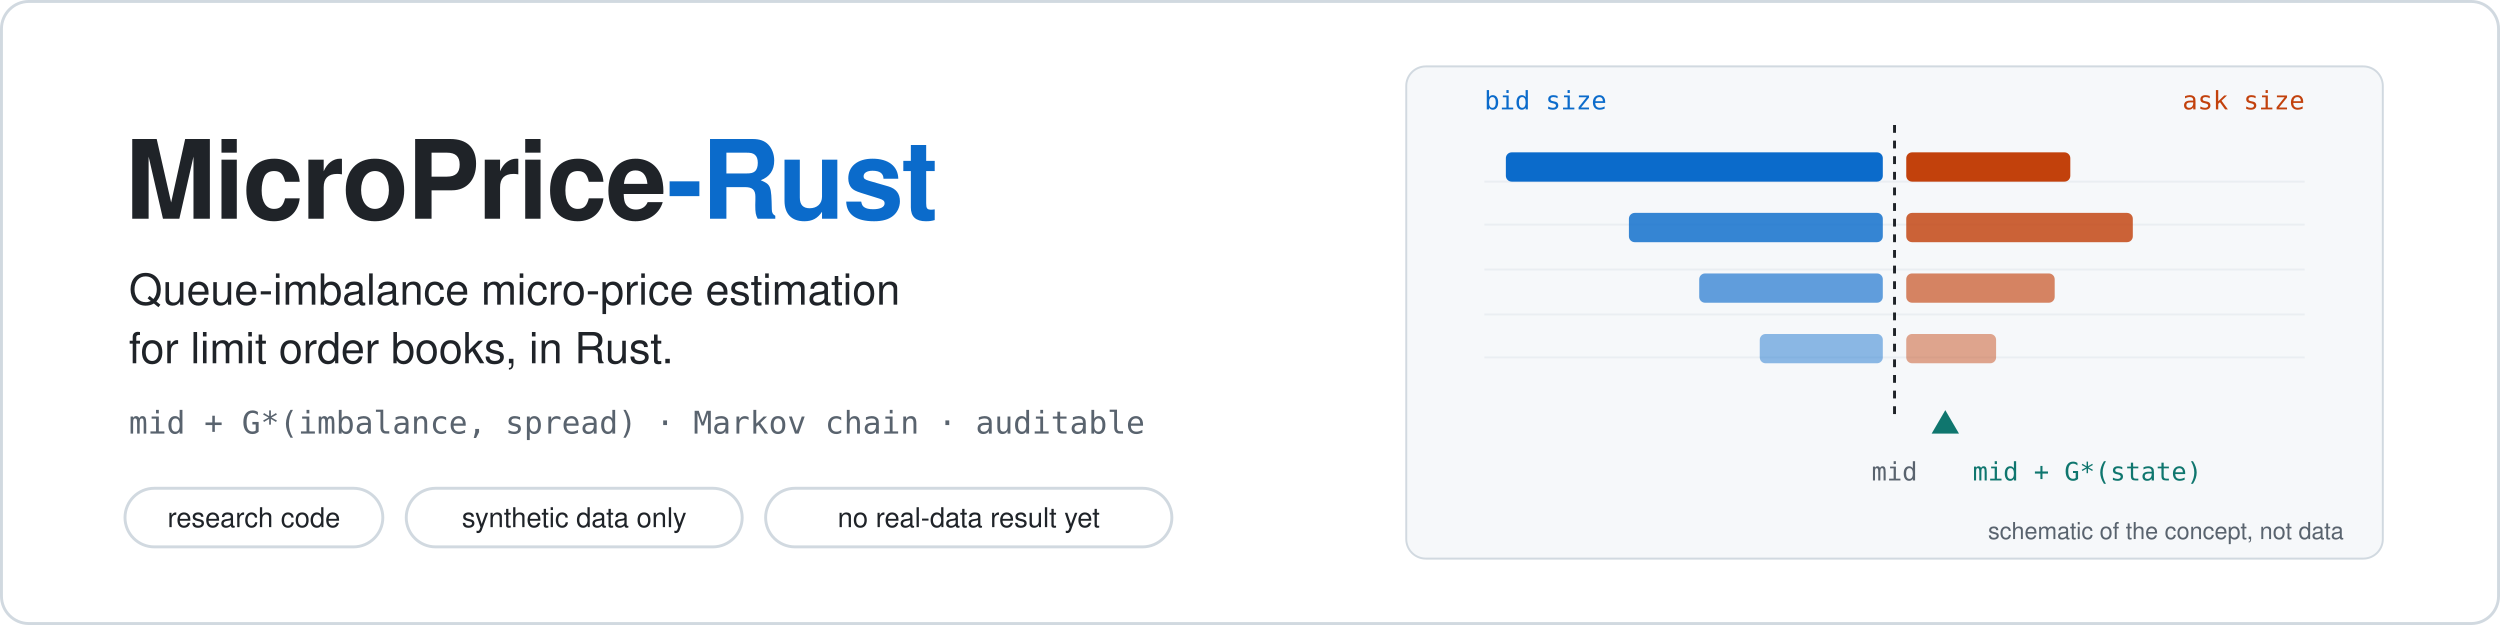
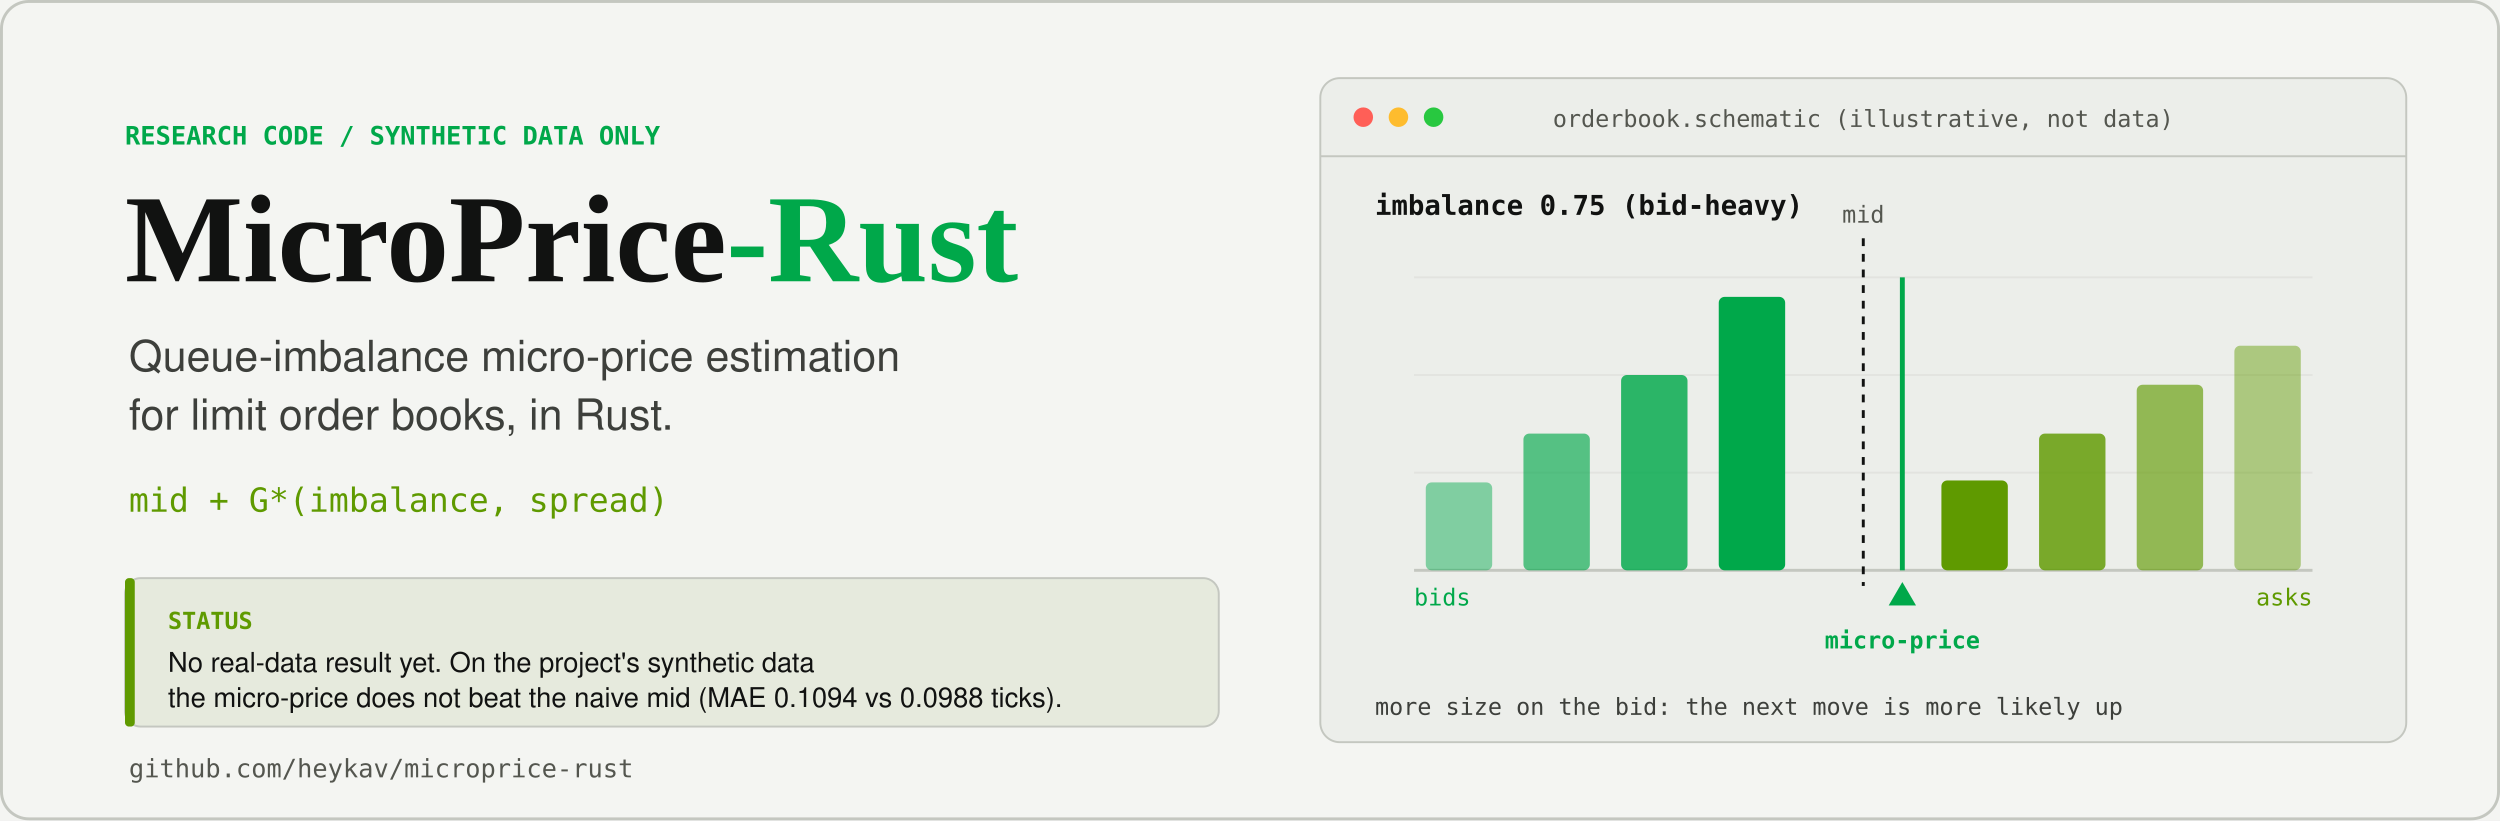
- <svg xmlns="http://www.w3.org/2000/svg" width="1280" height="320" viewBox="0 0 1280 320" role="img" aria-labelledby="t d">
-   <rect width="1280" height="320" fill="#ffffff" />
-   <rect x="0.75" y="0.75" width="1278.5" height="318.5" rx="14" fill="none" stroke="#d1d9e0" stroke-width="1.5" />
-   <text x="64" y="112" font-family="-apple-system, 'Segoe UI', Helvetica, Arial, sans-serif" font-size="56" font-weight="700" fill="#1f2328" letter-spacing="-1">MicroPrice<tspan fill="#0b6bcb">-Rust</tspan>
-   </text>
-   <text x="66" y="156" font-family="-apple-system, 'Segoe UI', Helvetica, Arial, sans-serif" font-size="22" fill="#1f2328">Queue-imbalance micro-price estimation</text>
-   <text x="66" y="186" font-family="-apple-system, 'Segoe UI', Helvetica, Arial, sans-serif" font-size="22" fill="#1f2328">for limit order books, in Rust.</text>
-   <text x="66" y="222" font-family="ui-monospace, SFMono-Regular, Menlo, Consolas, 'DejaVu Sans Mono', monospace" font-size="16" fill="#59636e">mid + G*(imbalance, spread)  ·  Markov chain  ·  auditable</text>
-   <rect x="64" y="250" width="132" height="30" rx="15.0" fill="none" stroke="#d1d9e0" stroke-width="1.5" />
-   <text x="130.0" y="269.9" text-anchor="middle" font-family="-apple-system, 'Segoe UI', Helvetica, Arial, sans-serif" font-size="14" fill="#1f2328">research code</text>
-   <rect x="208" y="250" width="172" height="30" rx="15.0" fill="none" stroke="#d1d9e0" stroke-width="1.5" />
-   <text x="294.0" y="269.9" text-anchor="middle" font-family="-apple-system, 'Segoe UI', Helvetica, Arial, sans-serif" font-size="14" fill="#1f2328">synthetic data only</text>
-   <rect x="392" y="250" width="208" height="30" rx="15.0" fill="none" stroke="#d1d9e0" stroke-width="1.5" />
-   <text x="496.0" y="269.9" text-anchor="middle" font-family="-apple-system, 'Segoe UI', Helvetica, Arial, sans-serif" font-size="14" fill="#1f2328">no real-data result yet</text>
-   <rect x="720" y="34" width="500" height="252" rx="10" fill="#f6f8fa" stroke="#d1d9e0" stroke-width="1" />
-   <g>
-     <line x1="760" y1="93" x2="1180" y2="93" stroke="#eaeef2" stroke-width="1" />
-     <line x1="760" y1="115" x2="1180" y2="115" stroke="#eaeef2" stroke-width="1" />
-     <line x1="760" y1="138" x2="1180" y2="138" stroke="#eaeef2" stroke-width="1" />
-     <line x1="760" y1="161" x2="1180" y2="161" stroke="#eaeef2" stroke-width="1" />
-     <line x1="760" y1="183" x2="1180" y2="183" stroke="#eaeef2" stroke-width="1" />
-     <rect x="771" y="78" width="193" height="15" rx="3" fill="#0b6bcb" opacity="1.00" />
-     <rect x="976" y="78" width="84" height="15" rx="3" fill="#c2410c" opacity="1.00" />
-     <rect x="834" y="109" width="130" height="15" rx="3" fill="#0b6bcb" opacity="0.82" />
-     <rect x="976" y="109" width="116" height="15" rx="3" fill="#c2410c" opacity="0.82" />
-     <rect x="870" y="140" width="94" height="15" rx="3" fill="#0b6bcb" opacity="0.64" />
-     <rect x="976" y="140" width="76" height="15" rx="3" fill="#c2410c" opacity="0.64" />
-     <rect x="901" y="171" width="63" height="15" rx="3" fill="#0b6bcb" opacity="0.46" />
-     <rect x="976" y="171" width="46" height="15" rx="3" fill="#c2410c" opacity="0.46" />
-     <line x1="970.0" y1="64" x2="970.0" y2="212" stroke="#1f2328" stroke-width="1.5" stroke-dasharray="4 4" />
-     <path d="M996.0 210 l-7 12 h14 z" fill="#0f766e" />
-     <text x="970.0" y="246" text-anchor="middle" font-family="ui-monospace, SFMono-Regular, Menlo, Consolas, 'DejaVu Sans Mono', monospace" font-size="13" fill="#59636e">mid</text>
-     <text x="1010.0" y="246" text-anchor="start" font-family="ui-monospace, SFMono-Regular, Menlo, Consolas, 'DejaVu Sans Mono', monospace" font-size="13" fill="#0f766e">mid + G*(state)</text>
-     <text x="760" y="56" font-family="ui-monospace, SFMono-Regular, Menlo, Consolas, 'DejaVu Sans Mono', monospace" font-size="13" fill="#0b6bcb">bid size</text>
-     <text x="1180" y="56" text-anchor="end" font-family="ui-monospace, SFMono-Regular, Menlo, Consolas, 'DejaVu Sans Mono', monospace" font-size="13" fill="#c2410c">ask size</text>
+ <svg xmlns="http://www.w3.org/2000/svg" width="1280" height="420" viewBox="0 0 1280 420" role="img" aria-labelledby="t d">
+   <style>
+ .pa{opacity:1}.pb{opacity:0}.pc{opacity:0}.mk{transform:translateX(20px)}
+ @keyframes fa{0%,28%{opacity:1}34%,88%{opacity:0}94%,100%{opacity:1}}
+ @keyframes fb{0%,28%{opacity:0}34%,56%{opacity:1}62%,100%{opacity:0}}
+ @keyframes fc{0%,56%{opacity:0}62%,84%{opacity:1}90%,100%{opacity:0}}
+ @keyframes mv{0%,28%{transform:translateX(20px)}36%,56%{transform:translateX(0)}64%,84%{transform:translateX(-20px)}93%,100%{transform:translateX(20px)}}
+ .an .pa{animation:fa 12s ease-in-out infinite}
+ .an .pb{animation:fb 12s ease-in-out infinite}
+ .an .pc{animation:fc 12s ease-in-out infinite}
+ .an .mk{animation:mv 12s ease-in-out infinite}
+ @media (prefers-reduced-motion:reduce){.an .pa,.an .pb,.an .pc,.an .mk{animation:none}}
+ </style>
+   <rect width="1280" height="420" fill="#F4F5F2" />
+   <g class="an">
+     <rect x="0.75" y="0.75" width="1278.5" height="418.5" rx="14" fill="none" stroke="#c4c7c0" stroke-width="1.5" />
+     <text x="64" y="74" font-family="ui-monospace,'SFMono-Regular','DejaVu Sans Mono',Menlo,Consolas,monospace" font-size="13" font-weight="bold" fill="#00A84A" text-anchor="start">RESEARCH CODE  /  SYNTHETIC DATA ONLY</text>
+     <text x="64" y="144" font-family="Georgia,'Times New Roman',serif" font-size="64" font-weight="bold" fill="#111211" text-anchor="start">MicroPrice<tspan fill="#00A84A">-Rust</tspan>
+     </text>
+     <text x="66" y="190" font-family="system-ui,-apple-system,'Segoe UI',Helvetica,Arial,sans-serif" font-size="22" font-weight="normal" fill="#3d3f3b" text-anchor="start">Queue-imbalance micro-price estimation</text>
+     <text x="66" y="220" font-family="system-ui,-apple-system,'Segoe UI',Helvetica,Arial,sans-serif" font-size="22" font-weight="normal" fill="#3d3f3b" text-anchor="start">for limit order books, in Rust.</text>
+     <text x="66" y="262" font-family="ui-monospace,'SFMono-Regular','DejaVu Sans Mono',Menlo,Consolas,monospace" font-size="17" font-weight="normal" fill="#5f9a00" text-anchor="start">mid + G*(imbalance, spread)</text>
+     <rect x="64" y="296" width="560" height="76" rx="8" fill="#e6eadd" stroke="#c4c7c0" />
+     <rect x="64" y="296" width="5" height="76" rx="2" fill="#5f9a00" />
+     <text x="86" y="322" font-family="ui-monospace,'SFMono-Regular','DejaVu Sans Mono',Menlo,Consolas,monospace" font-size="12" font-weight="bold" fill="#5f9a00" text-anchor="start">STATUS</text>
+     <text x="86" y="344" font-family="system-ui,-apple-system,'Segoe UI',Helvetica,Arial,sans-serif" font-size="14" font-weight="normal" fill="#111211" text-anchor="start">No real-data result yet. On the project's synthetic data</text>
+     <text x="86" y="362" font-family="system-ui,-apple-system,'Segoe UI',Helvetica,Arial,sans-serif" font-size="14" font-weight="normal" fill="#111211" text-anchor="start">the micro-price does not beat the naive mid (MAE 0.1094 vs 0.0988 ticks).</text>
+     <text x="66" y="398" font-family="ui-monospace,'SFMono-Regular','DejaVu Sans Mono',Menlo,Consolas,monospace" font-size="13" font-weight="normal" fill="#54564f" text-anchor="start">github.com/heykav/microprice-rust</text>
+     <rect x="676" y="40" width="556" height="340" rx="10" fill="#eceeea" stroke="#c4c7c0" />
+     <circle cx="698" cy="60" r="5" fill="#ff5f57" />
+     <circle cx="716" cy="60" r="5" fill="#febc2e" />
+     <circle cx="734" cy="60" r="5" fill="#28c840" />
+     <text x="954.0" y="65" font-family="ui-monospace,'SFMono-Regular','DejaVu Sans Mono',Menlo,Consolas,monospace" font-size="12" font-weight="normal" fill="#54564f" text-anchor="middle">orderbook.schematic   (illustrative, not data)</text>
+     <line x1="676" y1="80" x2="1232" y2="80" stroke="#c4c7c0" />
+     <g class="pa">
+       <text x="704" y="110" font-family="ui-monospace,'SFMono-Regular','DejaVu Sans Mono',Menlo,Consolas,monospace" font-size="14" font-weight="bold" fill="#111211" text-anchor="start">imbalance 0.75  (bid-heavy)</text>
+     </g>
+     <g class="pb">
+       <text x="704" y="110" font-family="ui-monospace,'SFMono-Regular','DejaVu Sans Mono',Menlo,Consolas,monospace" font-size="14" font-weight="bold" fill="#111211" text-anchor="start">imbalance 0.50  (balanced)</text>
+     </g>
+     <g class="pc">
+       <text x="704" y="110" font-family="ui-monospace,'SFMono-Regular','DejaVu Sans Mono',Menlo,Consolas,monospace" font-size="14" font-weight="bold" fill="#111211" text-anchor="start">imbalance 0.25  (ask-heavy)</text>
+     </g>
+     <line x1="724" y1="292" x2="1184" y2="292" stroke="#c4c7c0" stroke-width="1.5" />
+     <line x1="724" y1="242" x2="1184" y2="242" stroke="#e2e3df" />
+     <line x1="724" y1="192" x2="1184" y2="192" stroke="#e2e3df" />
+     <line x1="724" y1="142" x2="1184" y2="142" stroke="#e2e3df" />
+     <g class="pa">
+       <rect x="880.0" y="152" width="34" height="140" rx="3" fill="#00A84A" opacity="1.00" />
+       <rect x="994.0" y="246" width="34" height="46" rx="3" fill="#5f9a00" opacity="1.00" />
+       <rect x="830.0" y="192" width="34" height="100" rx="3" fill="#00A84A" opacity="0.82" />
+       <rect x="1044.0" y="222" width="34" height="70" rx="3" fill="#5f9a00" opacity="0.82" />
+       <rect x="780.0" y="222" width="34" height="70" rx="3" fill="#00A84A" opacity="0.64" />
+       <rect x="1094.0" y="197" width="34" height="95" rx="3" fill="#5f9a00" opacity="0.64" />
+       <rect x="730.0" y="247" width="34" height="45" rx="3" fill="#00A84A" opacity="0.46" />
+       <rect x="1144.0" y="177" width="34" height="115" rx="3" fill="#5f9a00" opacity="0.46" />
+     </g>
+     <g class="pb">
+       <rect x="880.0" y="202" width="34" height="90" rx="3" fill="#00A84A" opacity="1.00" />
+       <rect x="994.0" y="202" width="34" height="90" rx="3" fill="#5f9a00" opacity="1.00" />
+       <rect x="830.0" y="212" width="34" height="80" rx="3" fill="#00A84A" opacity="0.82" />
+       <rect x="1044.0" y="212" width="34" height="80" rx="3" fill="#5f9a00" opacity="0.82" />
+       <rect x="780.0" y="222" width="34" height="70" rx="3" fill="#00A84A" opacity="0.64" />
+       <rect x="1094.0" y="222" width="34" height="70" rx="3" fill="#5f9a00" opacity="0.64" />
+       <rect x="730.0" y="237" width="34" height="55" rx="3" fill="#00A84A" opacity="0.46" />
+       <rect x="1144.0" y="237" width="34" height="55" rx="3" fill="#5f9a00" opacity="0.46" />
+     </g>
+     <g class="pc">
+       <rect x="880.0" y="246" width="34" height="46" rx="3" fill="#00A84A" opacity="1.00" />
+       <rect x="994.0" y="152" width="34" height="140" rx="3" fill="#5f9a00" opacity="1.00" />
+       <rect x="830.0" y="222" width="34" height="70" rx="3" fill="#00A84A" opacity="0.82" />
+       <rect x="1044.0" y="192" width="34" height="100" rx="3" fill="#5f9a00" opacity="0.82" />
+       <rect x="780.0" y="197" width="34" height="95" rx="3" fill="#00A84A" opacity="0.64" />
+       <rect x="1094.0" y="222" width="34" height="70" rx="3" fill="#5f9a00" opacity="0.64" />
+       <rect x="730.0" y="177" width="34" height="115" rx="3" fill="#00A84A" opacity="0.46" />
+       <rect x="1144.0" y="247" width="34" height="45" rx="3" fill="#5f9a00" opacity="0.46" />
+     </g>
+     <line x1="954" y1="122" x2="954" y2="300" stroke="#111211" stroke-width="1.5" stroke-dasharray="4 4" />
+     <text x="954" y="114" font-family="ui-monospace,'SFMono-Regular','DejaVu Sans Mono',Menlo,Consolas,monospace" font-size="12" font-weight="normal" fill="#54564f" text-anchor="middle">mid</text>
+     <g class="mk">
+       <line x1="954" y1="142" x2="954" y2="292" stroke="#00A84A" stroke-width="2.5" />
+       <path d="M954 298 l-7 12 h14 z" fill="#00A84A" />
+       <text x="954" y="332" font-family="ui-monospace,'SFMono-Regular','DejaVu Sans Mono',Menlo,Consolas,monospace" font-size="12" font-weight="bold" fill="#00A84A" text-anchor="middle">micro-price</text>
+     </g>
+     <text x="724" y="310" font-family="ui-monospace,'SFMono-Regular','DejaVu Sans Mono',Menlo,Consolas,monospace" font-size="12" font-weight="normal" fill="#00A84A" text-anchor="start">bids</text>
+     <text x="1184" y="310" font-family="ui-monospace,'SFMono-Regular','DejaVu Sans Mono',Menlo,Consolas,monospace" font-size="12" font-weight="normal" fill="#5f9a00" text-anchor="end">asks</text>
+     <g class="pa">
+       <text x="704" y="366" font-family="ui-monospace,'SFMono-Regular','DejaVu Sans Mono',Menlo,Consolas,monospace" font-size="12" font-weight="normal" fill="#3d3f3b" text-anchor="start">more size on the bid: the next move is more likely up</text>
+     </g>
+     <g class="pb">
+       <text x="704" y="366" font-family="ui-monospace,'SFMono-Regular','DejaVu Sans Mono',Menlo,Consolas,monospace" font-size="12" font-weight="normal" fill="#3d3f3b" text-anchor="start">equal queues: no pressure, micro-price sits on the mid</text>
+     </g>
+     <g class="pc">
+       <text x="704" y="366" font-family="ui-monospace,'SFMono-Regular','DejaVu Sans Mono',Menlo,Consolas,monospace" font-size="12" font-weight="normal" fill="#3d3f3b" text-anchor="start">more size on the ask: the next move is more likely down</text>
+     </g>
  </g>
-   <text x="1200" y="276" text-anchor="end" font-family="-apple-system, 'Segoe UI', Helvetica, Arial, sans-serif" font-size="12" fill="#59636e">schematic of the concept, not data</text>
</svg>
